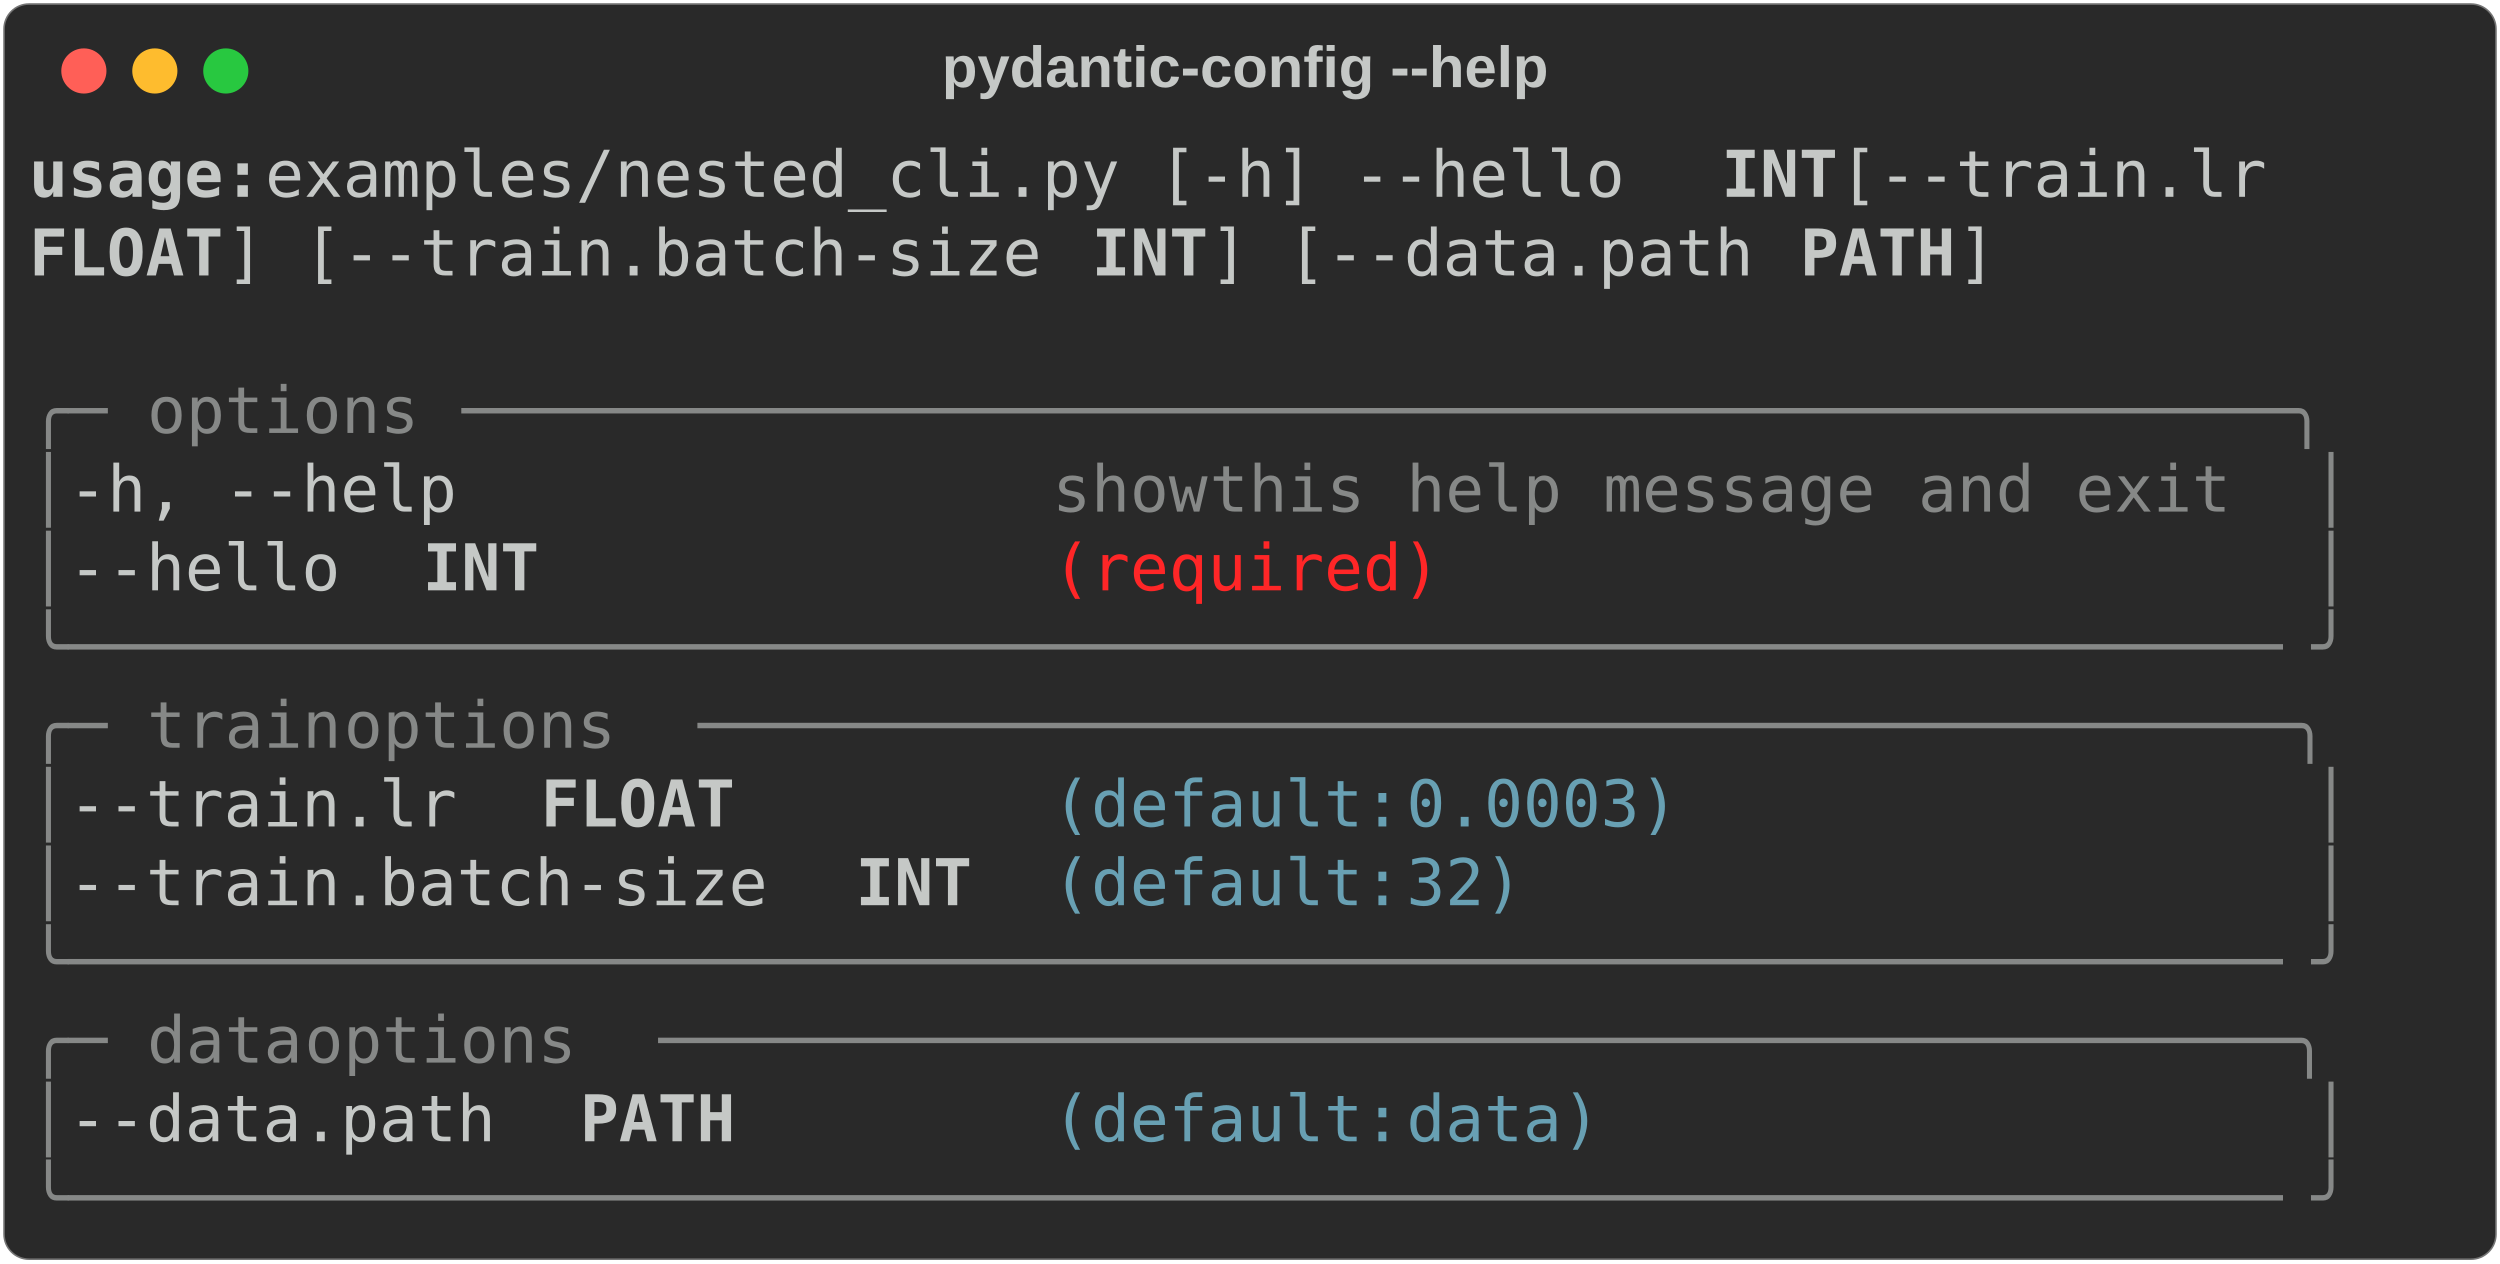
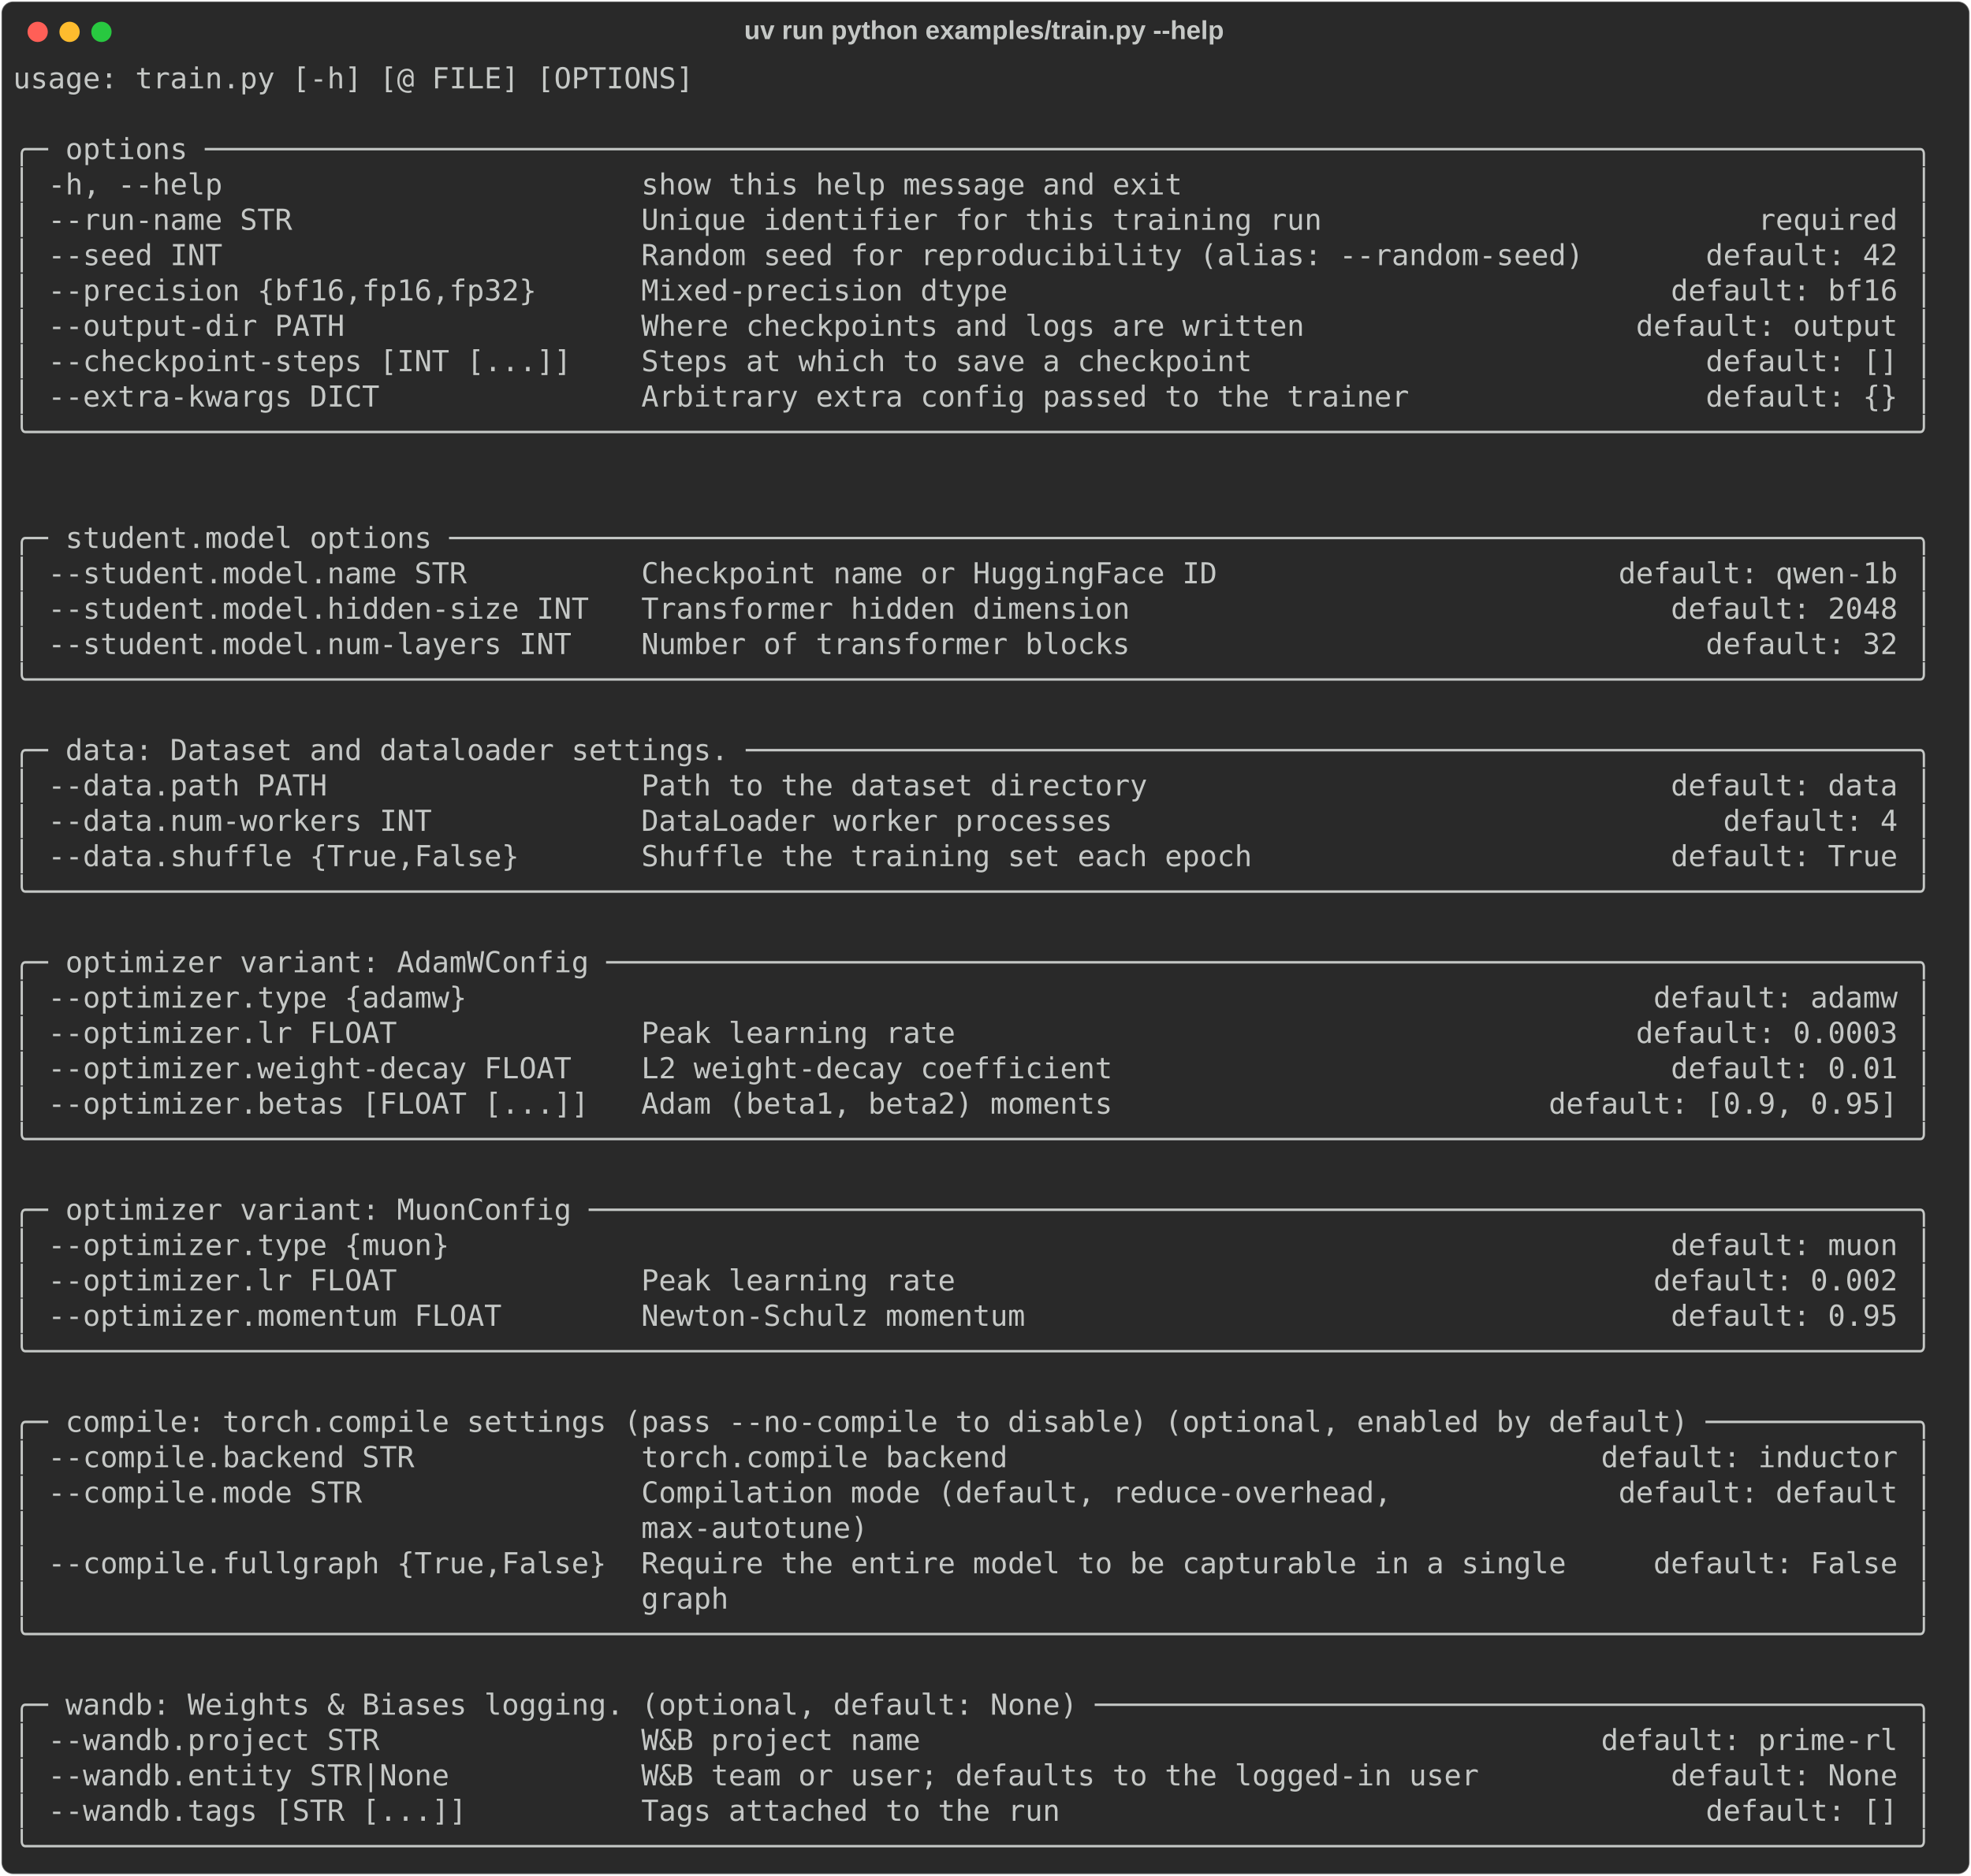
- <svg xmlns="http://www.w3.org/2000/svg" class="rich-terminal" viewBox="0 0 775 391.6">
+ <svg xmlns="http://www.w3.org/2000/svg" class="rich-terminal" viewBox="0 0 1360 1294.4">
  <style>

    @font-face {
        font-family: "Fira Code";
        src: local("FiraCode-Regular"),
                url("https://cdnjs.cloudflare.com/ajax/libs/firacode/6.2.0/woff2/FiraCode-Regular.woff2") format("woff2"),
                url("https://cdnjs.cloudflare.com/ajax/libs/firacode/6.2.0/woff/FiraCode-Regular.woff") format("woff");
        font-style: normal;
        font-weight: 400;
    }
    @font-face {
        font-family: "Fira Code";
        src: local("FiraCode-Bold"),
                url("https://cdnjs.cloudflare.com/ajax/libs/firacode/6.2.0/woff2/FiraCode-Bold.woff2") format("woff2"),
                url("https://cdnjs.cloudflare.com/ajax/libs/firacode/6.2.0/woff/FiraCode-Bold.woff") format("woff");
        font-style: bold;
        font-weight: 700;
    }

-     .terminal-1002267973-matrix {
+     .terminal-3461545868-matrix {
        font-family: Fira Code, monospace;
        font-size: 20px;
        line-height: 24.4px;
        font-variant-east-asian: full-width;
    }

-     .terminal-1002267973-title {
+     .terminal-3461545868-title {
        font-size: 18px;
        font-weight: bold;
        font-family: arial;
    }

-     .terminal-1002267973-r1 { fill: #c5c8c6;font-weight: bold }
- .terminal-1002267973-r2 { fill: #c5c8c6 }
- .terminal-1002267973-r3 { fill: #868887 }
- .terminal-1002267973-r4 { fill: #ff2627 }
- .terminal-1002267973-r5 { fill: #68a0b3 }
+     .terminal-3461545868-r1 { fill: #c5c8c6 }
    </style>
  <defs>
-     <clipPath id="terminal-1002267973-clip-terminal">
-       <rect x="0" y="0" width="755.4" height="340.6" />
-     </clipPath>
-     <clipPath id="terminal-1002267973-line-0">
-       <rect x="0" y="1.5" width="756.4" height="24.65" />
-     </clipPath>
-     <clipPath id="terminal-1002267973-line-1">
-       <rect x="0" y="25.9" width="756.4" height="24.65" />
-     </clipPath>
-     <clipPath id="terminal-1002267973-line-2">
-       <rect x="0" y="50.3" width="756.4" height="24.65" />
-     </clipPath>
-     <clipPath id="terminal-1002267973-line-3">
-       <rect x="0" y="74.7" width="756.4" height="24.65" />
-     </clipPath>
-     <clipPath id="terminal-1002267973-line-4">
-       <rect x="0" y="99.1" width="756.4" height="24.65" />
-     </clipPath>
-     <clipPath id="terminal-1002267973-line-5">
-       <rect x="0" y="123.5" width="756.4" height="24.65" />
-     </clipPath>
-     <clipPath id="terminal-1002267973-line-6">
-       <rect x="0" y="147.9" width="756.4" height="24.65" />
-     </clipPath>
-     <clipPath id="terminal-1002267973-line-7">
-       <rect x="0" y="172.3" width="756.4" height="24.65" />
-     </clipPath>
-     <clipPath id="terminal-1002267973-line-8">
-       <rect x="0" y="196.7" width="756.4" height="24.65" />
-     </clipPath>
-     <clipPath id="terminal-1002267973-line-9">
-       <rect x="0" y="221.1" width="756.4" height="24.65" />
-     </clipPath>
-     <clipPath id="terminal-1002267973-line-10">
-       <rect x="0" y="245.5" width="756.4" height="24.65" />
-     </clipPath>
-     <clipPath id="terminal-1002267973-line-11">
-       <rect x="0" y="269.9" width="756.4" height="24.65" />
-     </clipPath>
-     <clipPath id="terminal-1002267973-line-12">
-       <rect x="0" y="294.3" width="756.4" height="24.65" />
+     <clipPath id="terminal-3461545868-clip-terminal">
+       <rect x="0" y="0" width="1341.0" height="1243.4" />
+     </clipPath>
+     <clipPath id="terminal-3461545868-line-0">
+       <rect x="0" y="1.5" width="1342" height="24.65" />
+     </clipPath>
+     <clipPath id="terminal-3461545868-line-1">
+       <rect x="0" y="25.9" width="1342" height="24.65" />
+     </clipPath>
+     <clipPath id="terminal-3461545868-line-2">
+       <rect x="0" y="50.3" width="1342" height="24.65" />
+     </clipPath>
+     <clipPath id="terminal-3461545868-line-3">
+       <rect x="0" y="74.7" width="1342" height="24.65" />
+     </clipPath>
+     <clipPath id="terminal-3461545868-line-4">
+       <rect x="0" y="99.1" width="1342" height="24.65" />
+     </clipPath>
+     <clipPath id="terminal-3461545868-line-5">
+       <rect x="0" y="123.5" width="1342" height="24.65" />
+     </clipPath>
+     <clipPath id="terminal-3461545868-line-6">
+       <rect x="0" y="147.9" width="1342" height="24.65" />
+     </clipPath>
+     <clipPath id="terminal-3461545868-line-7">
+       <rect x="0" y="172.3" width="1342" height="24.65" />
+     </clipPath>
+     <clipPath id="terminal-3461545868-line-8">
+       <rect x="0" y="196.7" width="1342" height="24.65" />
+     </clipPath>
+     <clipPath id="terminal-3461545868-line-9">
+       <rect x="0" y="221.1" width="1342" height="24.65" />
+     </clipPath>
+     <clipPath id="terminal-3461545868-line-10">
+       <rect x="0" y="245.5" width="1342" height="24.65" />
+     </clipPath>
+     <clipPath id="terminal-3461545868-line-11">
+       <rect x="0" y="269.9" width="1342" height="24.65" />
+     </clipPath>
+     <clipPath id="terminal-3461545868-line-12">
+       <rect x="0" y="294.3" width="1342" height="24.65" />
+     </clipPath>
+     <clipPath id="terminal-3461545868-line-13">
+       <rect x="0" y="318.7" width="1342" height="24.65" />
+     </clipPath>
+     <clipPath id="terminal-3461545868-line-14">
+       <rect x="0" y="343.1" width="1342" height="24.65" />
+     </clipPath>
+     <clipPath id="terminal-3461545868-line-15">
+       <rect x="0" y="367.5" width="1342" height="24.65" />
+     </clipPath>
+     <clipPath id="terminal-3461545868-line-16">
+       <rect x="0" y="391.9" width="1342" height="24.65" />
+     </clipPath>
+     <clipPath id="terminal-3461545868-line-17">
+       <rect x="0" y="416.3" width="1342" height="24.65" />
+     </clipPath>
+     <clipPath id="terminal-3461545868-line-18">
+       <rect x="0" y="440.7" width="1342" height="24.65" />
+     </clipPath>
+     <clipPath id="terminal-3461545868-line-19">
+       <rect x="0" y="465.1" width="1342" height="24.65" />
+     </clipPath>
+     <clipPath id="terminal-3461545868-line-20">
+       <rect x="0" y="489.5" width="1342" height="24.65" />
+     </clipPath>
+     <clipPath id="terminal-3461545868-line-21">
+       <rect x="0" y="513.9" width="1342" height="24.65" />
+     </clipPath>
+     <clipPath id="terminal-3461545868-line-22">
+       <rect x="0" y="538.3" width="1342" height="24.65" />
+     </clipPath>
+     <clipPath id="terminal-3461545868-line-23">
+       <rect x="0" y="562.7" width="1342" height="24.65" />
+     </clipPath>
+     <clipPath id="terminal-3461545868-line-24">
+       <rect x="0" y="587.1" width="1342" height="24.65" />
+     </clipPath>
+     <clipPath id="terminal-3461545868-line-25">
+       <rect x="0" y="611.5" width="1342" height="24.65" />
+     </clipPath>
+     <clipPath id="terminal-3461545868-line-26">
+       <rect x="0" y="635.9" width="1342" height="24.65" />
+     </clipPath>
+     <clipPath id="terminal-3461545868-line-27">
+       <rect x="0" y="660.3" width="1342" height="24.65" />
+     </clipPath>
+     <clipPath id="terminal-3461545868-line-28">
+       <rect x="0" y="684.7" width="1342" height="24.65" />
+     </clipPath>
+     <clipPath id="terminal-3461545868-line-29">
+       <rect x="0" y="709.1" width="1342" height="24.65" />
+     </clipPath>
+     <clipPath id="terminal-3461545868-line-30">
+       <rect x="0" y="733.5" width="1342" height="24.65" />
+     </clipPath>
+     <clipPath id="terminal-3461545868-line-31">
+       <rect x="0" y="757.9" width="1342" height="24.65" />
+     </clipPath>
+     <clipPath id="terminal-3461545868-line-32">
+       <rect x="0" y="782.3" width="1342" height="24.65" />
+     </clipPath>
+     <clipPath id="terminal-3461545868-line-33">
+       <rect x="0" y="806.7" width="1342" height="24.65" />
+     </clipPath>
+     <clipPath id="terminal-3461545868-line-34">
+       <rect x="0" y="831.1" width="1342" height="24.65" />
+     </clipPath>
+     <clipPath id="terminal-3461545868-line-35">
+       <rect x="0" y="855.5" width="1342" height="24.65" />
+     </clipPath>
+     <clipPath id="terminal-3461545868-line-36">
+       <rect x="0" y="879.9" width="1342" height="24.65" />
+     </clipPath>
+     <clipPath id="terminal-3461545868-line-37">
+       <rect x="0" y="904.3" width="1342" height="24.65" />
+     </clipPath>
+     <clipPath id="terminal-3461545868-line-38">
+       <rect x="0" y="928.7" width="1342" height="24.65" />
+     </clipPath>
+     <clipPath id="terminal-3461545868-line-39">
+       <rect x="0" y="953.1" width="1342" height="24.65" />
+     </clipPath>
+     <clipPath id="terminal-3461545868-line-40">
+       <rect x="0" y="977.5" width="1342" height="24.65" />
+     </clipPath>
+     <clipPath id="terminal-3461545868-line-41">
+       <rect x="0" y="1001.9" width="1342" height="24.65" />
+     </clipPath>
+     <clipPath id="terminal-3461545868-line-42">
+       <rect x="0" y="1026.3" width="1342" height="24.65" />
+     </clipPath>
+     <clipPath id="terminal-3461545868-line-43">
+       <rect x="0" y="1050.7" width="1342" height="24.65" />
+     </clipPath>
+     <clipPath id="terminal-3461545868-line-44">
+       <rect x="0" y="1075.1" width="1342" height="24.65" />
+     </clipPath>
+     <clipPath id="terminal-3461545868-line-45">
+       <rect x="0" y="1099.5" width="1342" height="24.65" />
+     </clipPath>
+     <clipPath id="terminal-3461545868-line-46">
+       <rect x="0" y="1123.9" width="1342" height="24.65" />
+     </clipPath>
+     <clipPath id="terminal-3461545868-line-47">
+       <rect x="0" y="1148.3" width="1342" height="24.65" />
+     </clipPath>
+     <clipPath id="terminal-3461545868-line-48">
+       <rect x="0" y="1172.7" width="1342" height="24.65" />
+     </clipPath>
+     <clipPath id="terminal-3461545868-line-49">
+       <rect x="0" y="1197.1" width="1342" height="24.65" />
    </clipPath>
  </defs>
-   <rect fill="#292929" stroke="rgba(255,255,255,0.35)" stroke-width="1" x="1" y="1" width="773" height="389.6" rx="8" />
-   <text class="terminal-1002267973-title" fill="#c5c8c6" text-anchor="middle" x="386" y="27">pydantic-config --help</text>
+   <rect fill="#292929" stroke="rgba(255,255,255,0.35)" stroke-width="1" x="1" y="1" width="1358" height="1292.4" rx="8" />
+   <text class="terminal-3461545868-title" fill="#c5c8c6" text-anchor="middle" x="679" y="27">uv run python examples/train.py --help</text>
  <g transform="translate(26,22)">
    <circle cx="0" cy="0" r="7" fill="#ff5f57" />
    <circle cx="22" cy="0" r="7" fill="#febc2e" />
    <circle cx="44" cy="0" r="7" fill="#28c840" />
  </g>
-   <g transform="translate(9, 41)" clip-path="url(#terminal-1002267973-clip-terminal)">
-     <g class="terminal-1002267973-matrix">
-       <text class="terminal-1002267973-r1" x="0" y="20" textLength="73.2" clip-path="url(#terminal-1002267973-line-0)">usage:</text>
-       <text class="terminal-1002267973-r2" x="73.2" y="20" textLength="451.4" clip-path="url(#terminal-1002267973-line-0)"> examples/nested_cli.py [-h] --hello </text>
-       <text class="terminal-1002267973-r1" x="524.6" y="20" textLength="36.6" clip-path="url(#terminal-1002267973-line-0)">INT</text>
-       <text class="terminal-1002267973-r2" x="561.2" y="20" textLength="158.6" clip-path="url(#terminal-1002267973-line-0)"> [--train.lr </text>
-       <text class="terminal-1002267973-r2" x="756.4" y="20" textLength="12.2" clip-path="url(#terminal-1002267973-line-0)">
- </text>
-       <text class="terminal-1002267973-r1" x="0" y="44.4" textLength="61" clip-path="url(#terminal-1002267973-line-1)">FLOAT</text>
-       <text class="terminal-1002267973-r2" x="61" y="44.4" textLength="268.4" clip-path="url(#terminal-1002267973-line-1)">] [--train.batch-size </text>
-       <text class="terminal-1002267973-r1" x="329.4" y="44.4" textLength="36.6" clip-path="url(#terminal-1002267973-line-1)">INT</text>
-       <text class="terminal-1002267973-r2" x="366" y="44.4" textLength="183" clip-path="url(#terminal-1002267973-line-1)">] [--data.path </text>
-       <text class="terminal-1002267973-r1" x="549" y="44.4" textLength="48.8" clip-path="url(#terminal-1002267973-line-1)">PATH</text>
-       <text class="terminal-1002267973-r2" x="597.8" y="44.4" textLength="12.2" clip-path="url(#terminal-1002267973-line-1)">]</text>
-       <text class="terminal-1002267973-r2" x="756.4" y="44.4" textLength="12.2" clip-path="url(#terminal-1002267973-line-1)">
- </text>
-       <text class="terminal-1002267973-r2" x="756.4" y="68.8" textLength="12.2" clip-path="url(#terminal-1002267973-line-2)">
- </text>
-       <text class="terminal-1002267973-r3" x="0" y="93.2" textLength="12.2" clip-path="url(#terminal-1002267973-line-3)">╭</text>
-       <text class="terminal-1002267973-r3" x="12.2" y="93.2" textLength="12.2" clip-path="url(#terminal-1002267973-line-3)">─</text>
-       <text class="terminal-1002267973-r3" x="36.6" y="93.2" textLength="85.4" clip-path="url(#terminal-1002267973-line-3)">options</text>
-       <text class="terminal-1002267973-r3" x="134.2" y="93.2" textLength="585.6" clip-path="url(#terminal-1002267973-line-3)">───────────────────────────────────────────────╮</text>
-       <text class="terminal-1002267973-r2" x="756.4" y="93.2" textLength="12.2" clip-path="url(#terminal-1002267973-line-3)">
- </text>
-       <text class="terminal-1002267973-r3" x="0" y="117.6" textLength="12.2" clip-path="url(#terminal-1002267973-line-4)">│</text>
-       <text class="terminal-1002267973-r2" x="12.2" y="117.6" textLength="305" clip-path="url(#terminal-1002267973-line-4)"> -h, --help              </text>
-       <text class="terminal-1002267973-r3" x="317.2" y="117.6" textLength="48.8" clip-path="url(#terminal-1002267973-line-4)">show</text>
-       <text class="terminal-1002267973-r3" x="366" y="117.6" textLength="61" clip-path="url(#terminal-1002267973-line-4)"> this</text>
-       <text class="terminal-1002267973-r3" x="427" y="117.6" textLength="61" clip-path="url(#terminal-1002267973-line-4)"> help</text>
-       <text class="terminal-1002267973-r3" x="488" y="117.6" textLength="97.6" clip-path="url(#terminal-1002267973-line-4)"> message</text>
-       <text class="terminal-1002267973-r3" x="585.6" y="117.6" textLength="48.8" clip-path="url(#terminal-1002267973-line-4)"> and</text>
-       <text class="terminal-1002267973-r3" x="634.4" y="117.6" textLength="61" clip-path="url(#terminal-1002267973-line-4)"> exit</text>
-       <text class="terminal-1002267973-r3" x="707.6" y="117.6" textLength="12.2" clip-path="url(#terminal-1002267973-line-4)">│</text>
-       <text class="terminal-1002267973-r2" x="756.4" y="117.6" textLength="12.2" clip-path="url(#terminal-1002267973-line-4)">
- </text>
-       <text class="terminal-1002267973-r3" x="0" y="142" textLength="12.2" clip-path="url(#terminal-1002267973-line-5)">│</text>
-       <text class="terminal-1002267973-r2" x="12.2" y="142" textLength="109.8" clip-path="url(#terminal-1002267973-line-5)"> --hello </text>
-       <text class="terminal-1002267973-r1" x="122" y="142" textLength="195.2" clip-path="url(#terminal-1002267973-line-5)">INT             </text>
-       <text class="terminal-1002267973-r4" x="317.2" y="142" textLength="378.2" clip-path="url(#terminal-1002267973-line-5)">(required)                     </text>
-       <text class="terminal-1002267973-r3" x="707.6" y="142" textLength="12.2" clip-path="url(#terminal-1002267973-line-5)">│</text>
-       <text class="terminal-1002267973-r2" x="756.4" y="142" textLength="12.2" clip-path="url(#terminal-1002267973-line-5)">
- </text>
-       <text class="terminal-1002267973-r3" x="0" y="166.4" textLength="12.2" clip-path="url(#terminal-1002267973-line-6)">╰</text>
-       <text class="terminal-1002267973-r3" x="12.2" y="166.4" textLength="695.4" clip-path="url(#terminal-1002267973-line-6)">─────────────────────────────────────────────────────────</text>
-       <text class="terminal-1002267973-r3" x="707.6" y="166.4" textLength="12.2" clip-path="url(#terminal-1002267973-line-6)">╯</text>
-       <text class="terminal-1002267973-r2" x="756.4" y="166.4" textLength="12.2" clip-path="url(#terminal-1002267973-line-6)">
- </text>
-       <text class="terminal-1002267973-r3" x="0" y="190.8" textLength="12.2" clip-path="url(#terminal-1002267973-line-7)">╭</text>
-       <text class="terminal-1002267973-r3" x="12.2" y="190.8" textLength="12.2" clip-path="url(#terminal-1002267973-line-7)">─</text>
-       <text class="terminal-1002267973-r3" x="36.6" y="190.8" textLength="61" clip-path="url(#terminal-1002267973-line-7)">train</text>
-       <text class="terminal-1002267973-r3" x="97.6" y="190.8" textLength="97.6" clip-path="url(#terminal-1002267973-line-7)"> options</text>
-       <text class="terminal-1002267973-r3" x="207.4" y="190.8" textLength="512.4" clip-path="url(#terminal-1002267973-line-7)">─────────────────────────────────────────╮</text>
-       <text class="terminal-1002267973-r2" x="756.4" y="190.8" textLength="12.2" clip-path="url(#terminal-1002267973-line-7)">
- </text>
-       <text class="terminal-1002267973-r3" x="0" y="215.2" textLength="12.2" clip-path="url(#terminal-1002267973-line-8)">│</text>
-       <text class="terminal-1002267973-r2" x="12.2" y="215.2" textLength="146.4" clip-path="url(#terminal-1002267973-line-8)"> --train.lr </text>
-       <text class="terminal-1002267973-r1" x="158.6" y="215.2" textLength="158.6" clip-path="url(#terminal-1002267973-line-8)">FLOAT        </text>
-       <text class="terminal-1002267973-r5" x="317.2" y="215.2" textLength="109.8" clip-path="url(#terminal-1002267973-line-8)">(default:</text>
-       <text class="terminal-1002267973-r5" x="427" y="215.2" textLength="268.4" clip-path="url(#terminal-1002267973-line-8)"> 0.0003)              </text>
-       <text class="terminal-1002267973-r3" x="707.6" y="215.2" textLength="12.2" clip-path="url(#terminal-1002267973-line-8)">│</text>
-       <text class="terminal-1002267973-r2" x="756.4" y="215.2" textLength="12.2" clip-path="url(#terminal-1002267973-line-8)">
- </text>
-       <text class="terminal-1002267973-r3" x="0" y="239.6" textLength="12.2" clip-path="url(#terminal-1002267973-line-9)">│</text>
-       <text class="terminal-1002267973-r2" x="12.2" y="239.6" textLength="244" clip-path="url(#terminal-1002267973-line-9)"> --train.batch-size </text>
-       <text class="terminal-1002267973-r1" x="256.2" y="239.6" textLength="61" clip-path="url(#terminal-1002267973-line-9)">INT  </text>
-       <text class="terminal-1002267973-r5" x="317.2" y="239.6" textLength="109.8" clip-path="url(#terminal-1002267973-line-9)">(default:</text>
-       <text class="terminal-1002267973-r5" x="427" y="239.6" textLength="268.4" clip-path="url(#terminal-1002267973-line-9)"> 32)                  </text>
-       <text class="terminal-1002267973-r3" x="707.6" y="239.6" textLength="12.2" clip-path="url(#terminal-1002267973-line-9)">│</text>
-       <text class="terminal-1002267973-r2" x="756.4" y="239.6" textLength="12.2" clip-path="url(#terminal-1002267973-line-9)">
- </text>
-       <text class="terminal-1002267973-r3" x="0" y="264" textLength="12.2" clip-path="url(#terminal-1002267973-line-10)">╰</text>
-       <text class="terminal-1002267973-r3" x="12.2" y="264" textLength="695.4" clip-path="url(#terminal-1002267973-line-10)">─────────────────────────────────────────────────────────</text>
-       <text class="terminal-1002267973-r3" x="707.6" y="264" textLength="12.2" clip-path="url(#terminal-1002267973-line-10)">╯</text>
-       <text class="terminal-1002267973-r2" x="756.4" y="264" textLength="12.2" clip-path="url(#terminal-1002267973-line-10)">
- </text>
-       <text class="terminal-1002267973-r3" x="0" y="288.4" textLength="12.2" clip-path="url(#terminal-1002267973-line-11)">╭</text>
-       <text class="terminal-1002267973-r3" x="12.2" y="288.4" textLength="12.2" clip-path="url(#terminal-1002267973-line-11)">─</text>
-       <text class="terminal-1002267973-r3" x="36.6" y="288.4" textLength="48.8" clip-path="url(#terminal-1002267973-line-11)">data</text>
-       <text class="terminal-1002267973-r3" x="85.4" y="288.4" textLength="97.6" clip-path="url(#terminal-1002267973-line-11)"> options</text>
-       <text class="terminal-1002267973-r3" x="195.2" y="288.4" textLength="524.6" clip-path="url(#terminal-1002267973-line-11)">──────────────────────────────────────────╮</text>
-       <text class="terminal-1002267973-r2" x="756.4" y="288.4" textLength="12.2" clip-path="url(#terminal-1002267973-line-11)">
- </text>
-       <text class="terminal-1002267973-r3" x="0" y="312.8" textLength="12.2" clip-path="url(#terminal-1002267973-line-12)">│</text>
-       <text class="terminal-1002267973-r2" x="12.2" y="312.8" textLength="158.6" clip-path="url(#terminal-1002267973-line-12)"> --data.path </text>
-       <text class="terminal-1002267973-r1" x="170.8" y="312.8" textLength="146.4" clip-path="url(#terminal-1002267973-line-12)">PATH        </text>
-       <text class="terminal-1002267973-r5" x="317.2" y="312.8" textLength="109.8" clip-path="url(#terminal-1002267973-line-12)">(default:</text>
-       <text class="terminal-1002267973-r5" x="427" y="312.8" textLength="268.4" clip-path="url(#terminal-1002267973-line-12)"> data)                </text>
-       <text class="terminal-1002267973-r3" x="707.6" y="312.8" textLength="12.2" clip-path="url(#terminal-1002267973-line-12)">│</text>
-       <text class="terminal-1002267973-r2" x="756.4" y="312.8" textLength="12.2" clip-path="url(#terminal-1002267973-line-12)">
- </text>
-       <text class="terminal-1002267973-r3" x="0" y="337.2" textLength="12.2" clip-path="url(#terminal-1002267973-line-13)">╰</text>
-       <text class="terminal-1002267973-r3" x="12.2" y="337.2" textLength="695.4" clip-path="url(#terminal-1002267973-line-13)">─────────────────────────────────────────────────────────</text>
-       <text class="terminal-1002267973-r3" x="707.6" y="337.2" textLength="12.2" clip-path="url(#terminal-1002267973-line-13)">╯</text>
-       <text class="terminal-1002267973-r2" x="756.4" y="337.2" textLength="12.2" clip-path="url(#terminal-1002267973-line-13)">
+   <g transform="translate(9, 41)" clip-path="url(#terminal-3461545868-clip-terminal)">
+     <g class="terminal-3461545868-matrix">
+       <text class="terminal-3461545868-r1" x="0" y="20" textLength="475.8" clip-path="url(#terminal-3461545868-line-0)">usage: train.py [-h] [@ FILE] [OPTIONS]</text>
+       <text class="terminal-3461545868-r1" x="1342" y="20" textLength="12.2" clip-path="url(#terminal-3461545868-line-0)">
+ </text>
+       <text class="terminal-3461545868-r1" x="1342" y="44.4" textLength="12.2" clip-path="url(#terminal-3461545868-line-1)">
+ </text>
+       <text class="terminal-3461545868-r1" x="0" y="68.8" textLength="1342" clip-path="url(#terminal-3461545868-line-2)">╭─ options ──────────────────────────────────────────────────────────────────────────────────────────────────╮</text>
+       <text class="terminal-3461545868-r1" x="1342" y="68.8" textLength="12.2" clip-path="url(#terminal-3461545868-line-2)">
+ </text>
+       <text class="terminal-3461545868-r1" x="0" y="93.2" textLength="1342" clip-path="url(#terminal-3461545868-line-3)">│ -h, --help                        show this help message and exit                                          │</text>
+       <text class="terminal-3461545868-r1" x="1342" y="93.2" textLength="12.2" clip-path="url(#terminal-3461545868-line-3)">
+ </text>
+       <text class="terminal-3461545868-r1" x="0" y="117.6" textLength="1342" clip-path="url(#terminal-3461545868-line-4)">│ --run-name STR                    Unique identifier for this training run                         required │</text>
+       <text class="terminal-3461545868-r1" x="1342" y="117.6" textLength="12.2" clip-path="url(#terminal-3461545868-line-4)">
+ </text>
+       <text class="terminal-3461545868-r1" x="0" y="142" textLength="1342" clip-path="url(#terminal-3461545868-line-5)">│ --seed INT                        Random seed for reproducibility (alias: --random-seed)       default: 42 │</text>
+       <text class="terminal-3461545868-r1" x="1342" y="142" textLength="12.2" clip-path="url(#terminal-3461545868-line-5)">
+ </text>
+       <text class="terminal-3461545868-r1" x="0" y="166.4" textLength="1342" clip-path="url(#terminal-3461545868-line-6)">│ --precision {bf16,fp16,fp32}      Mixed-precision dtype                                      default: bf16 │</text>
+       <text class="terminal-3461545868-r1" x="1342" y="166.4" textLength="12.2" clip-path="url(#terminal-3461545868-line-6)">
+ </text>
+       <text class="terminal-3461545868-r1" x="0" y="190.8" textLength="1342" clip-path="url(#terminal-3461545868-line-7)">│ --output-dir PATH                 Where checkpoints and logs are written                   default: output │</text>
+       <text class="terminal-3461545868-r1" x="1342" y="190.8" textLength="12.2" clip-path="url(#terminal-3461545868-line-7)">
+ </text>
+       <text class="terminal-3461545868-r1" x="0" y="215.2" textLength="1342" clip-path="url(#terminal-3461545868-line-8)">│ --checkpoint-steps [INT [...]]    Steps at which to save a checkpoint                          default: [] │</text>
+       <text class="terminal-3461545868-r1" x="1342" y="215.2" textLength="12.2" clip-path="url(#terminal-3461545868-line-8)">
+ </text>
+       <text class="terminal-3461545868-r1" x="0" y="239.6" textLength="1342" clip-path="url(#terminal-3461545868-line-9)">│ --extra-kwargs DICT               Arbitrary extra config passed to the trainer                 default: {} │</text>
+       <text class="terminal-3461545868-r1" x="1342" y="239.6" textLength="12.2" clip-path="url(#terminal-3461545868-line-9)">
+ </text>
+       <text class="terminal-3461545868-r1" x="0" y="264" textLength="1342" clip-path="url(#terminal-3461545868-line-10)">╰────────────────────────────────────────────────────────────────────────────────────────────────────────────╯</text>
+       <text class="terminal-3461545868-r1" x="1342" y="264" textLength="12.2" clip-path="url(#terminal-3461545868-line-10)">
+ </text>
+       <text class="terminal-3461545868-r1" x="1342" y="288.4" textLength="12.2" clip-path="url(#terminal-3461545868-line-11)">
+ </text>
+       <text class="terminal-3461545868-r1" x="1342" y="312.8" textLength="12.2" clip-path="url(#terminal-3461545868-line-12)">
+ </text>
+       <text class="terminal-3461545868-r1" x="0" y="337.2" textLength="1342" clip-path="url(#terminal-3461545868-line-13)">╭─ student.model options ────────────────────────────────────────────────────────────────────────────────────╮</text>
+       <text class="terminal-3461545868-r1" x="1342" y="337.2" textLength="12.2" clip-path="url(#terminal-3461545868-line-13)">
+ </text>
+       <text class="terminal-3461545868-r1" x="0" y="361.6" textLength="1342" clip-path="url(#terminal-3461545868-line-14)">│ --student.model.name STR          Checkpoint name or HuggingFace ID                       default: qwen-1b │</text>
+       <text class="terminal-3461545868-r1" x="1342" y="361.6" textLength="12.2" clip-path="url(#terminal-3461545868-line-14)">
+ </text>
+       <text class="terminal-3461545868-r1" x="0" y="386" textLength="1342" clip-path="url(#terminal-3461545868-line-15)">│ --student.model.hidden-size INT   Transformer hidden dimension                               default: 2048 │</text>
+       <text class="terminal-3461545868-r1" x="1342" y="386" textLength="12.2" clip-path="url(#terminal-3461545868-line-15)">
+ </text>
+       <text class="terminal-3461545868-r1" x="0" y="410.4" textLength="1342" clip-path="url(#terminal-3461545868-line-16)">│ --student.model.num-layers INT    Number of transformer blocks                                 default: 32 │</text>
+       <text class="terminal-3461545868-r1" x="1342" y="410.4" textLength="12.2" clip-path="url(#terminal-3461545868-line-16)">
+ </text>
+       <text class="terminal-3461545868-r1" x="0" y="434.8" textLength="1342" clip-path="url(#terminal-3461545868-line-17)">╰────────────────────────────────────────────────────────────────────────────────────────────────────────────╯</text>
+       <text class="terminal-3461545868-r1" x="1342" y="434.8" textLength="12.2" clip-path="url(#terminal-3461545868-line-17)">
+ </text>
+       <text class="terminal-3461545868-r1" x="1342" y="459.2" textLength="12.2" clip-path="url(#terminal-3461545868-line-18)">
+ </text>
+       <text class="terminal-3461545868-r1" x="0" y="483.6" textLength="1342" clip-path="url(#terminal-3461545868-line-19)">╭─ data: Dataset and dataloader settings. ───────────────────────────────────────────────────────────────────╮</text>
+       <text class="terminal-3461545868-r1" x="1342" y="483.6" textLength="12.2" clip-path="url(#terminal-3461545868-line-19)">
+ </text>
+       <text class="terminal-3461545868-r1" x="0" y="508" textLength="1342" clip-path="url(#terminal-3461545868-line-20)">│ --data.path PATH                  Path to the dataset directory                              default: data │</text>
+       <text class="terminal-3461545868-r1" x="1342" y="508" textLength="12.2" clip-path="url(#terminal-3461545868-line-20)">
+ </text>
+       <text class="terminal-3461545868-r1" x="0" y="532.4" textLength="1342" clip-path="url(#terminal-3461545868-line-21)">│ --data.num-workers INT            DataLoader worker processes                                   default: 4 │</text>
+       <text class="terminal-3461545868-r1" x="1342" y="532.4" textLength="12.2" clip-path="url(#terminal-3461545868-line-21)">
+ </text>
+       <text class="terminal-3461545868-r1" x="0" y="556.8" textLength="1342" clip-path="url(#terminal-3461545868-line-22)">│ --data.shuffle {True,False}       Shuffle the training set each epoch                        default: True │</text>
+       <text class="terminal-3461545868-r1" x="1342" y="556.8" textLength="12.2" clip-path="url(#terminal-3461545868-line-22)">
+ </text>
+       <text class="terminal-3461545868-r1" x="0" y="581.2" textLength="1342" clip-path="url(#terminal-3461545868-line-23)">╰────────────────────────────────────────────────────────────────────────────────────────────────────────────╯</text>
+       <text class="terminal-3461545868-r1" x="1342" y="581.2" textLength="12.2" clip-path="url(#terminal-3461545868-line-23)">
+ </text>
+       <text class="terminal-3461545868-r1" x="1342" y="605.6" textLength="12.2" clip-path="url(#terminal-3461545868-line-24)">
+ </text>
+       <text class="terminal-3461545868-r1" x="0" y="630" textLength="1342" clip-path="url(#terminal-3461545868-line-25)">╭─ optimizer variant: AdamWConfig ───────────────────────────────────────────────────────────────────────────╮</text>
+       <text class="terminal-3461545868-r1" x="1342" y="630" textLength="12.2" clip-path="url(#terminal-3461545868-line-25)">
+ </text>
+       <text class="terminal-3461545868-r1" x="0" y="654.4" textLength="1342" clip-path="url(#terminal-3461545868-line-26)">│ --optimizer.type {adamw}                                                                    default: adamw │</text>
+       <text class="terminal-3461545868-r1" x="1342" y="654.4" textLength="12.2" clip-path="url(#terminal-3461545868-line-26)">
+ </text>
+       <text class="terminal-3461545868-r1" x="0" y="678.8" textLength="1342" clip-path="url(#terminal-3461545868-line-27)">│ --optimizer.lr FLOAT              Peak learning rate                                       default: 0.0003 │</text>
+       <text class="terminal-3461545868-r1" x="1342" y="678.8" textLength="12.2" clip-path="url(#terminal-3461545868-line-27)">
+ </text>
+       <text class="terminal-3461545868-r1" x="0" y="703.2" textLength="1342" clip-path="url(#terminal-3461545868-line-28)">│ --optimizer.weight-decay FLOAT    L2 weight-decay coefficient                                default: 0.01 │</text>
+       <text class="terminal-3461545868-r1" x="1342" y="703.2" textLength="12.2" clip-path="url(#terminal-3461545868-line-28)">
+ </text>
+       <text class="terminal-3461545868-r1" x="0" y="727.6" textLength="1342" clip-path="url(#terminal-3461545868-line-29)">│ --optimizer.betas [FLOAT [...]]   Adam (beta1, beta2) moments                         default: [0.9, 0.95] │</text>
+       <text class="terminal-3461545868-r1" x="1342" y="727.6" textLength="12.2" clip-path="url(#terminal-3461545868-line-29)">
+ </text>
+       <text class="terminal-3461545868-r1" x="0" y="752" textLength="1342" clip-path="url(#terminal-3461545868-line-30)">╰────────────────────────────────────────────────────────────────────────────────────────────────────────────╯</text>
+       <text class="terminal-3461545868-r1" x="1342" y="752" textLength="12.2" clip-path="url(#terminal-3461545868-line-30)">
+ </text>
+       <text class="terminal-3461545868-r1" x="1342" y="776.4" textLength="12.2" clip-path="url(#terminal-3461545868-line-31)">
+ </text>
+       <text class="terminal-3461545868-r1" x="0" y="800.8" textLength="1342" clip-path="url(#terminal-3461545868-line-32)">╭─ optimizer variant: MuonConfig ────────────────────────────────────────────────────────────────────────────╮</text>
+       <text class="terminal-3461545868-r1" x="1342" y="800.8" textLength="12.2" clip-path="url(#terminal-3461545868-line-32)">
+ </text>
+       <text class="terminal-3461545868-r1" x="0" y="825.2" textLength="1342" clip-path="url(#terminal-3461545868-line-33)">│ --optimizer.type {muon}                                                                      default: muon │</text>
+       <text class="terminal-3461545868-r1" x="1342" y="825.2" textLength="12.2" clip-path="url(#terminal-3461545868-line-33)">
+ </text>
+       <text class="terminal-3461545868-r1" x="0" y="849.6" textLength="1342" clip-path="url(#terminal-3461545868-line-34)">│ --optimizer.lr FLOAT              Peak learning rate                                        default: 0.002 │</text>
+       <text class="terminal-3461545868-r1" x="1342" y="849.6" textLength="12.2" clip-path="url(#terminal-3461545868-line-34)">
+ </text>
+       <text class="terminal-3461545868-r1" x="0" y="874" textLength="1342" clip-path="url(#terminal-3461545868-line-35)">│ --optimizer.momentum FLOAT        Newton-Schulz momentum                                     default: 0.95 │</text>
+       <text class="terminal-3461545868-r1" x="1342" y="874" textLength="12.2" clip-path="url(#terminal-3461545868-line-35)">
+ </text>
+       <text class="terminal-3461545868-r1" x="0" y="898.4" textLength="1342" clip-path="url(#terminal-3461545868-line-36)">╰────────────────────────────────────────────────────────────────────────────────────────────────────────────╯</text>
+       <text class="terminal-3461545868-r1" x="1342" y="898.4" textLength="12.2" clip-path="url(#terminal-3461545868-line-36)">
+ </text>
+       <text class="terminal-3461545868-r1" x="1342" y="922.8" textLength="12.2" clip-path="url(#terminal-3461545868-line-37)">
+ </text>
+       <text class="terminal-3461545868-r1" x="0" y="947.2" textLength="1342" clip-path="url(#terminal-3461545868-line-38)">╭─ compile: torch.compile settings (pass --no-compile to disable) (optional, enabled by default) ────────────╮</text>
+       <text class="terminal-3461545868-r1" x="1342" y="947.2" textLength="12.2" clip-path="url(#terminal-3461545868-line-38)">
+ </text>
+       <text class="terminal-3461545868-r1" x="0" y="971.6" textLength="1342" clip-path="url(#terminal-3461545868-line-39)">│ --compile.backend STR             torch.compile backend                                  default: inductor │</text>
+       <text class="terminal-3461545868-r1" x="1342" y="971.6" textLength="12.2" clip-path="url(#terminal-3461545868-line-39)">
+ </text>
+       <text class="terminal-3461545868-r1" x="0" y="996" textLength="1342" clip-path="url(#terminal-3461545868-line-40)">│ --compile.mode STR                Compilation mode (default, reduce-overhead,             default: default │</text>
+       <text class="terminal-3461545868-r1" x="1342" y="996" textLength="12.2" clip-path="url(#terminal-3461545868-line-40)">
+ </text>
+       <text class="terminal-3461545868-r1" x="0" y="1020.4" textLength="1342" clip-path="url(#terminal-3461545868-line-41)">│                                   max-autotune)                                                            │</text>
+       <text class="terminal-3461545868-r1" x="1342" y="1020.4" textLength="12.2" clip-path="url(#terminal-3461545868-line-41)">
+ </text>
+       <text class="terminal-3461545868-r1" x="0" y="1044.8" textLength="1342" clip-path="url(#terminal-3461545868-line-42)">│ --compile.fullgraph {True,False}  Require the entire model to be capturable in a single     default: False │</text>
+       <text class="terminal-3461545868-r1" x="1342" y="1044.8" textLength="12.2" clip-path="url(#terminal-3461545868-line-42)">
+ </text>
+       <text class="terminal-3461545868-r1" x="0" y="1069.2" textLength="1342" clip-path="url(#terminal-3461545868-line-43)">│                                   graph                                                                    │</text>
+       <text class="terminal-3461545868-r1" x="1342" y="1069.2" textLength="12.2" clip-path="url(#terminal-3461545868-line-43)">
+ </text>
+       <text class="terminal-3461545868-r1" x="0" y="1093.6" textLength="1342" clip-path="url(#terminal-3461545868-line-44)">╰────────────────────────────────────────────────────────────────────────────────────────────────────────────╯</text>
+       <text class="terminal-3461545868-r1" x="1342" y="1093.6" textLength="12.2" clip-path="url(#terminal-3461545868-line-44)">
+ </text>
+       <text class="terminal-3461545868-r1" x="1342" y="1118" textLength="12.2" clip-path="url(#terminal-3461545868-line-45)">
+ </text>
+       <text class="terminal-3461545868-r1" x="0" y="1142.4" textLength="1342" clip-path="url(#terminal-3461545868-line-46)">╭─ wandb: Weights &amp; Biases logging. (optional, default: None) ───────────────────────────────────────────────╮</text>
+       <text class="terminal-3461545868-r1" x="1342" y="1142.4" textLength="12.2" clip-path="url(#terminal-3461545868-line-46)">
+ </text>
+       <text class="terminal-3461545868-r1" x="0" y="1166.8" textLength="1342" clip-path="url(#terminal-3461545868-line-47)">│ --wandb.project STR               W&amp;B project name                                       default: prime-rl │</text>
+       <text class="terminal-3461545868-r1" x="1342" y="1166.8" textLength="12.2" clip-path="url(#terminal-3461545868-line-47)">
+ </text>
+       <text class="terminal-3461545868-r1" x="0" y="1191.2" textLength="1342" clip-path="url(#terminal-3461545868-line-48)">│ --wandb.entity STR|None           W&amp;B team or user; defaults to the logged-in user           default: None │</text>
+       <text class="terminal-3461545868-r1" x="1342" y="1191.2" textLength="12.2" clip-path="url(#terminal-3461545868-line-48)">
+ </text>
+       <text class="terminal-3461545868-r1" x="0" y="1215.6" textLength="1342" clip-path="url(#terminal-3461545868-line-49)">│ --wandb.tags [STR [...]]          Tags attached to the run                                     default: [] │</text>
+       <text class="terminal-3461545868-r1" x="1342" y="1215.6" textLength="12.2" clip-path="url(#terminal-3461545868-line-49)">
+ </text>
+       <text class="terminal-3461545868-r1" x="0" y="1240" textLength="1342" clip-path="url(#terminal-3461545868-line-50)">╰────────────────────────────────────────────────────────────────────────────────────────────────────────────╯</text>
+       <text class="terminal-3461545868-r1" x="1342" y="1240" textLength="12.2" clip-path="url(#terminal-3461545868-line-50)">
</text>
    </g>
  </g>
</svg>
